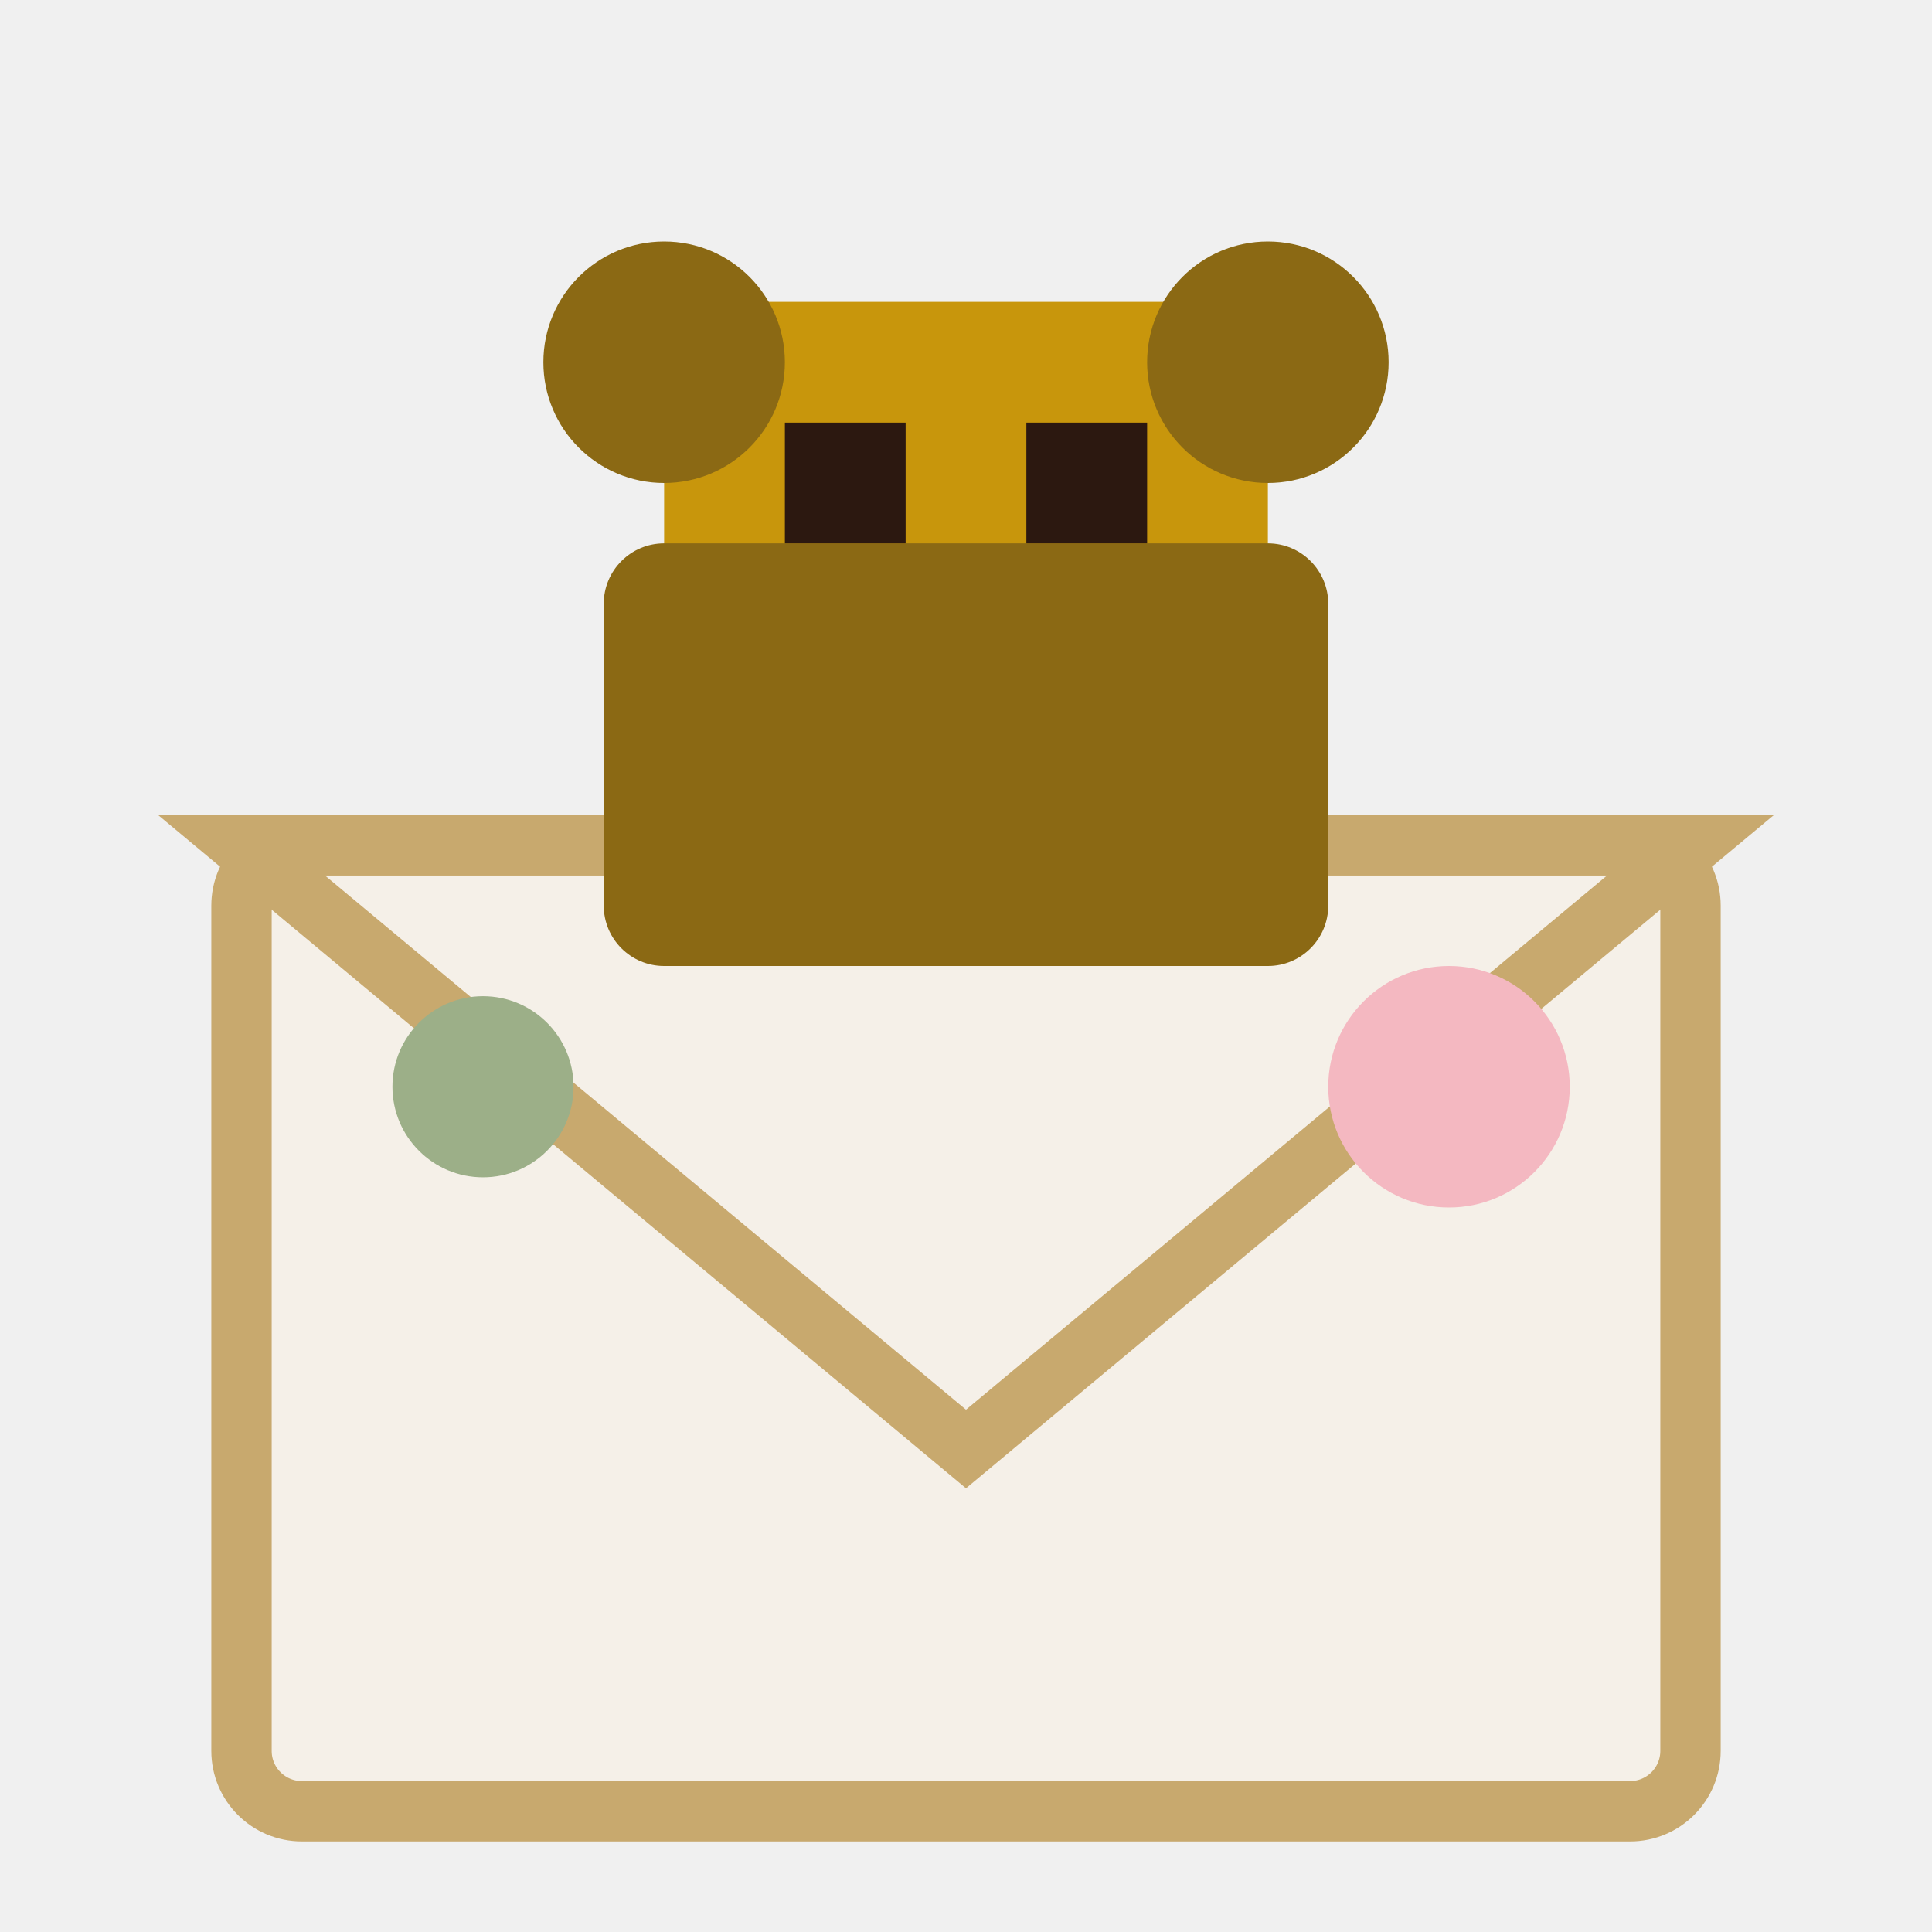
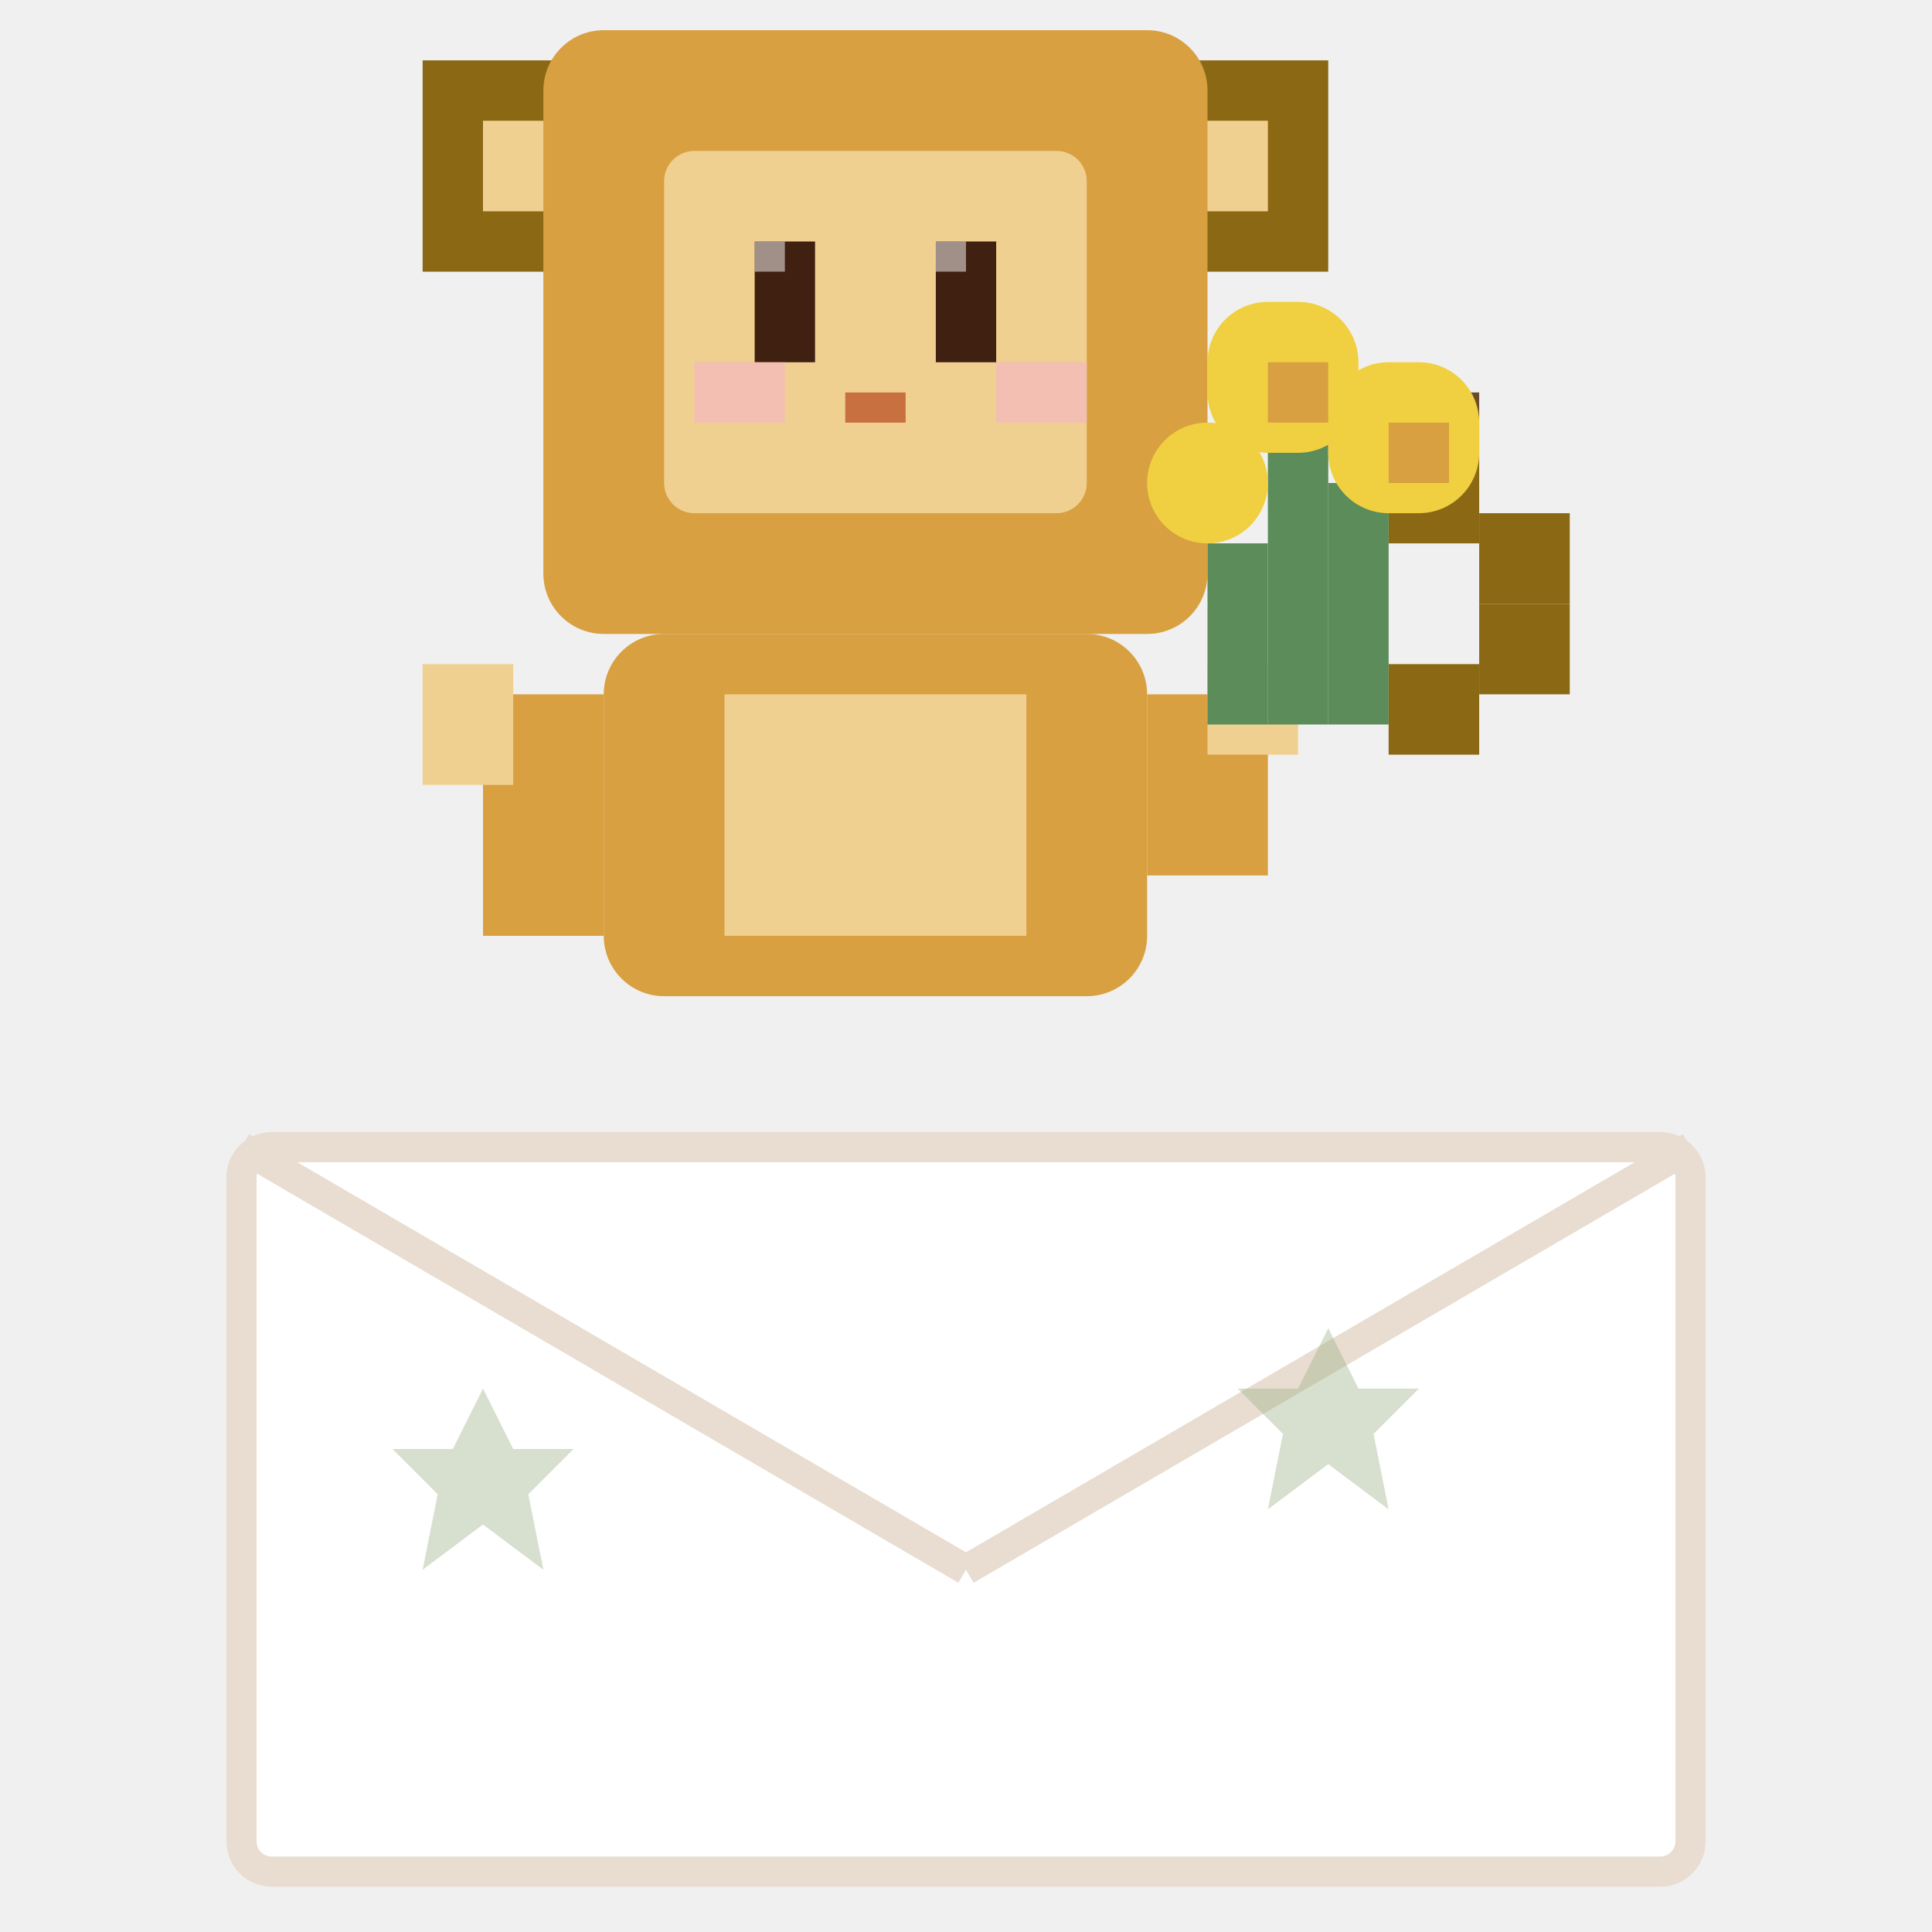
<svg xmlns="http://www.w3.org/2000/svg" viewBox="0 0 64 64" width="64" height="64" style="image-rendering:pixelated">
-   <rect x="8" y="28" width="48" height="32" fill="#F5F0E8" stroke="#C8A96E" stroke-width="2" rx="2" />
-   <polygon points="8,28 32,48 56,28" fill="none" stroke="#C8A96E" stroke-width="2" />
-   <rect x="22" y="10" width="20" height="16" fill="#C8960C" rx="3" />
-   <rect x="20" y="18" width="24" height="14" fill="#8B6914" rx="2" />
-   <rect x="18" y="8" width="8" height="8" fill="#8B6914" rx="4" />
-   <rect x="38" y="8" width="8" height="8" fill="#8B6914" rx="4" />
-   <rect x="26" y="14" width="4" height="4" fill="#2C1810" />
-   <rect x="34" y="14" width="4" height="4" fill="#2C1810" />
-   <circle cx="48" cy="36" fill="#F4B8C1" r="4" />
-   <circle cx="16" cy="36" fill="#9CAF88" r="3" />
+   <rect x="46" y="22" width="3" height="3" fill="#8B6914" />
+   <rect x="49" y="20" width="3" height="3" fill="#8B6914" />
+   <rect x="49" y="17" width="3" height="3" fill="#8B6914" />
+   <rect x="46" y="15" width="3" height="3" fill="#8B6914" />
+   <rect x="47" y="13" width="2" height="2" fill="#6B4C2A" />
+   <rect x="14" y="2" width="8" height="7" fill="#8B6914" />
+   <rect x="16" y="4" width="4" height="3" fill="#F0D090" />
+   <rect x="36" y="2" width="8" height="7" fill="#8B6914" />
+   <rect x="38" y="4" width="4" height="3" fill="#F0D090" />
+   <rect x="18" y="1" width="22" height="20" fill="#D8A040" rx="2" />
+   <rect x="22" y="5" width="14" height="12" fill="#F0D090" rx="1" />
+   <rect x="25" y="8" width="2" height="4" fill="#402010" />
+   <rect x="31" y="8" width="2" height="4" fill="#402010" />
+   <rect x="25" y="8" width="1" height="1" fill="#FFF" opacity="0.5" />
+   <rect x="31" y="8" width="1" height="1" fill="#FFF" opacity="0.5" />
+   <rect x="23" y="12" width="3" height="2" fill="#F4B8C1" opacity="0.7" />
+   <rect x="33" y="12" width="3" height="2" fill="#F4B8C1" opacity="0.7" />
+   <rect x="28" y="13" width="2" height="1" fill="#C87040" />
+   <rect x="20" y="21" width="18" height="12" fill="#D8A040" rx="2" />
+   <rect x="24" y="23" width="10" height="8" fill="#F0D090" />
+   <rect x="16" y="23" width="4" height="8" fill="#D8A040" />
+   <rect x="14" y="22" width="3" height="4" fill="#F0D090" />
+   <rect x="38" y="23" width="4" height="6" fill="#D8A040" />
+   <rect x="40" y="22" width="3" height="3" fill="#F0D090" />
+   <rect x="42" y="14" width="2" height="10" fill="#5B8C5A" />
+   <rect x="44" y="16" width="2" height="8" fill="#5B8C5A" />
+   <rect x="40" y="18" width="2" height="6" fill="#5B8C5A" />
+   <rect x="40" y="10" width="5" height="5" fill="#F0D040" rx="2" />
+   <rect x="44" y="12" width="5" height="5" fill="#F0D040" rx="2" />
+   <rect x="38" y="14" width="4" height="4" fill="#F0D040" rx="2" />
+   <rect x="42" y="12" width="2" height="2" fill="#D8A040" />
+   <rect x="46" y="14" width="2" height="2" fill="#D8A040" />
+   <rect x="8" y="38" width="48" height="24" fill="#FFFFFF" stroke="#E8DDD0" stroke-width="1" rx="1" />
+   <line x1="8" y1="38" x2="32" y2="52" stroke="#E8DDD0" stroke-width="1" />
+   <line x1="56" y1="38" x2="32" y2="52" stroke="#E8DDD0" stroke-width="1" />
+   <polygon points="16,46 17,48 19,48 17.5,49.5 18,52 16,50.5 14,52 14.5,49.5 13,48 15,48" fill="#9CAF88" opacity="0.4" />
+   <polygon points="44,44 45,46 47,46 45.5,47.5 46,50 44,48.5 42,50 42.5,47.5 41,46 43,46" fill="#9CAF88" opacity="0.4" />
</svg>
